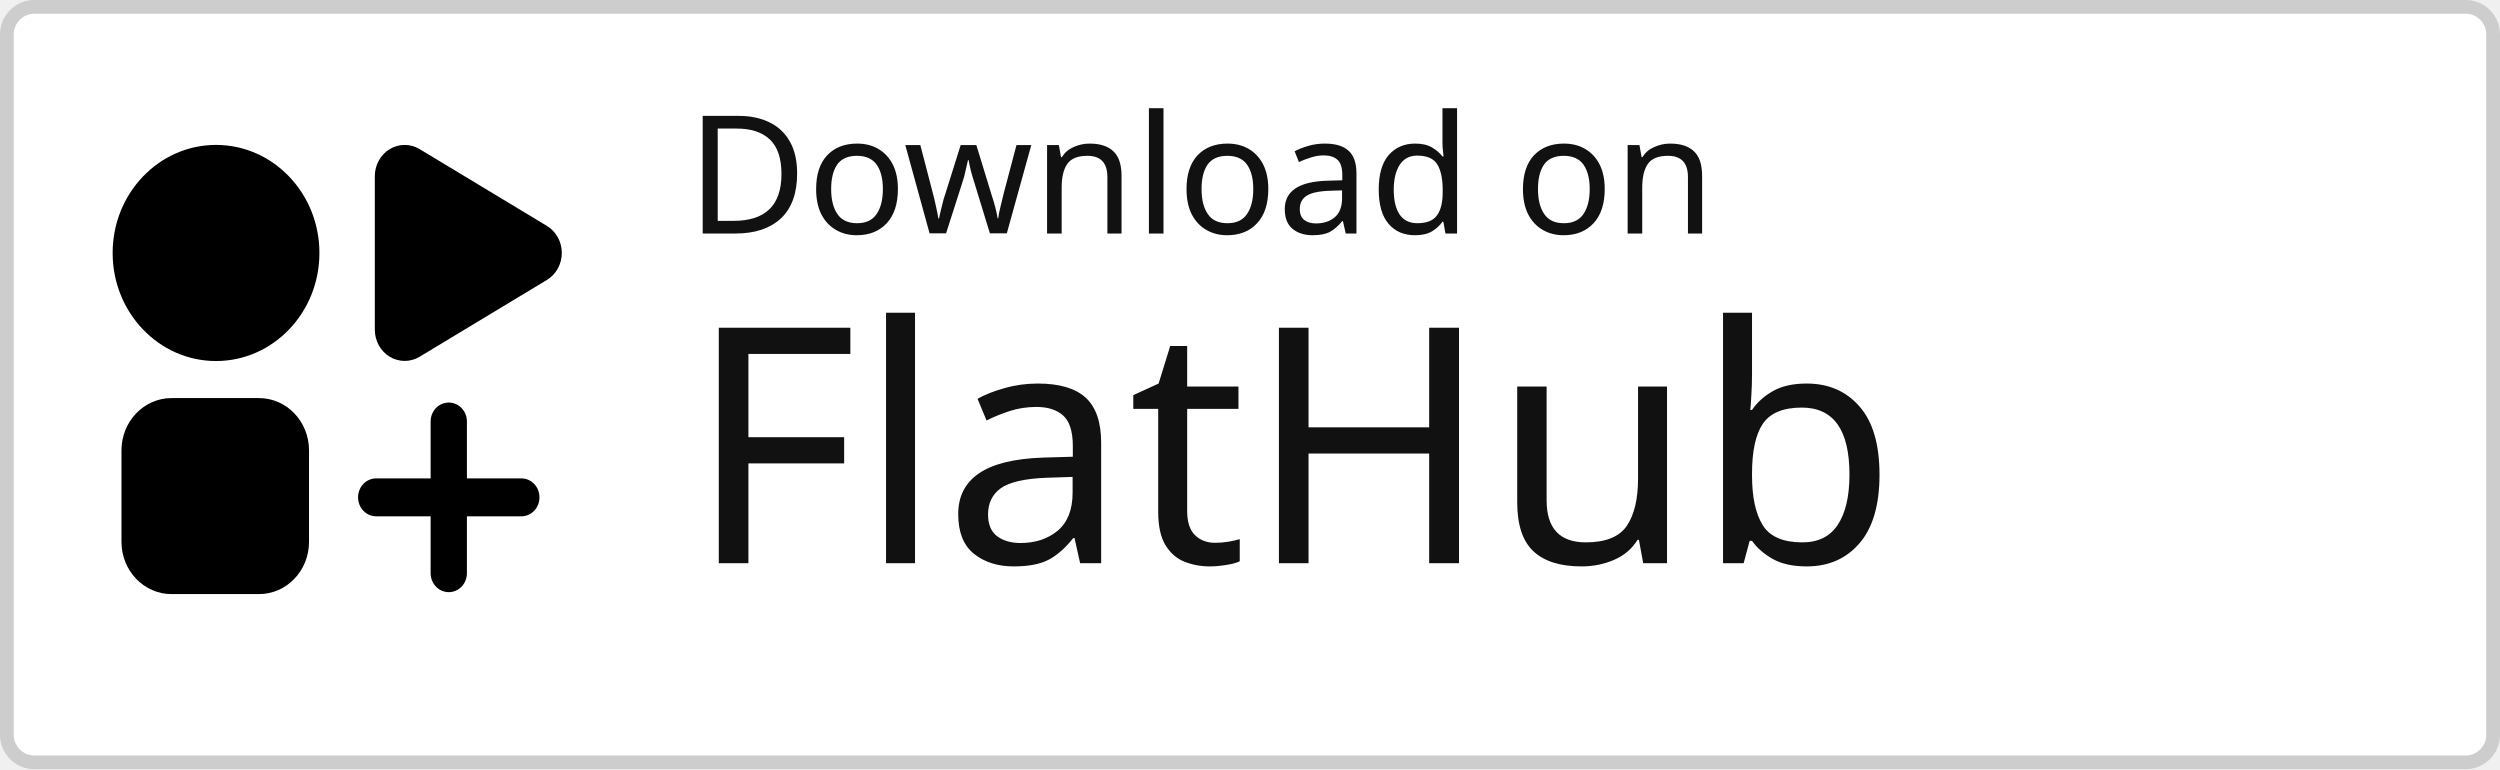
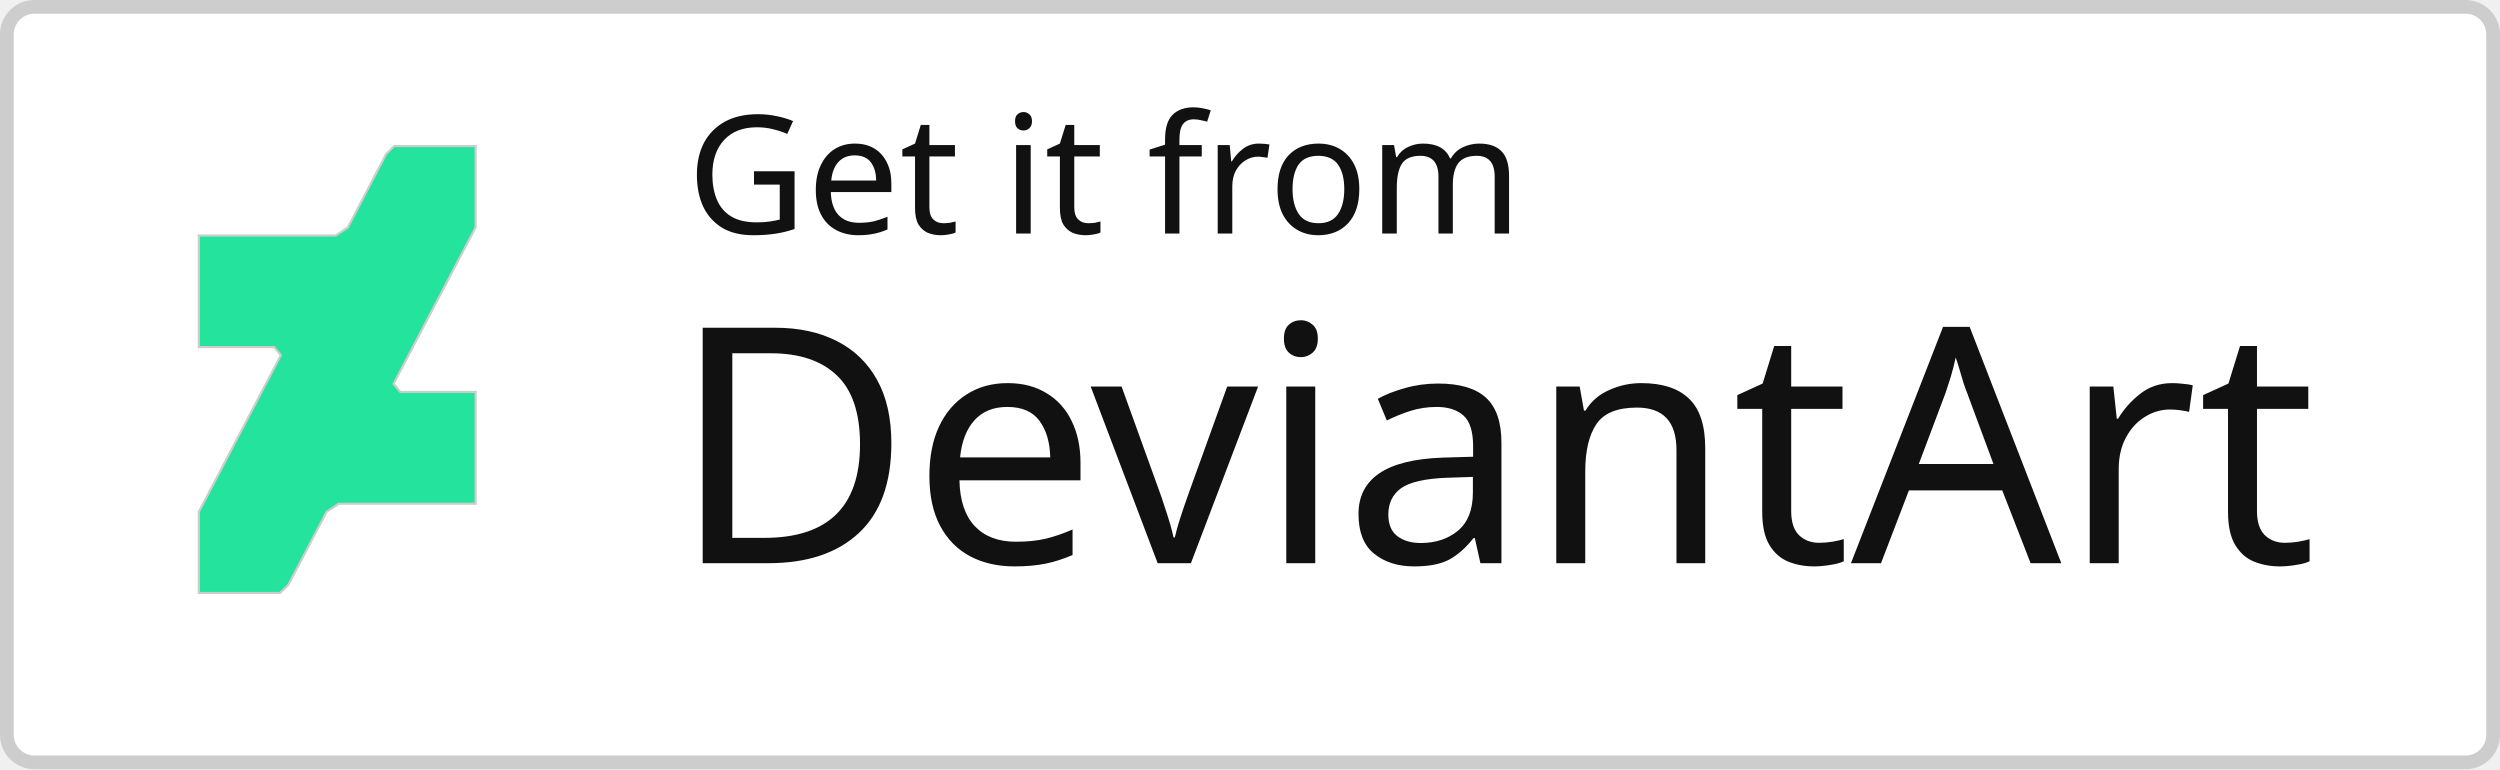
<svg xmlns="http://www.w3.org/2000/svg" version="1.1" id="Layer_1" x="0px" y="0px" viewBox="0 0 182 56" style="enable-background:new 0 0 182 56;" xml:space="preserve">
  <defs id="defs22">
    <mask id="mask-2" fill="#ffffff">
      <polygon id="use10" points="84.652,88.342 0,88.342 0,46.021 0,3.7 84.652,3.7 " />
    </mask>
  </defs>
  <style type="text/css" id="style2">
	.st0{fill-rule:evenodd;clip-rule:evenodd;fill:#FFFFFF;stroke:#CDCDCD;}
	.st1{fill:#82BEA0;}
	.st2{fill:#FA6441;}
	.st3{fill:#111111;}
	.st4{font-family:'Ubuntu';}
	.st5{font-size:12px;}
	.st6{font-size:24px;}
</style>
  <g id="g17">
    <g id="White-badge">
      <path id="Rectangle-path" class="st0" d="M2.5,0.5h177c1.1,0,2,0.9,2,2v51c0,1.1-0.9,2-2,2H2.5c-1.1,0-2-0.9-2-2v-51    C0.5,1.4,1.4,0.5,2.5,0.5z" />
-       <text transform="translate(50,17)" class="st3 st4 st5" id="text12">Download on</text>
-       <text transform="translate(50,41)" class="st3 st4 st6" id="text14">FlatHub</text>
-       <g style="fill:#000000;stroke-width:0.718" transform="matrix(0.8319113,0,0,0.8694266,-122.9425,-64.74148)" id="g437">
-         <circle style="fill:#000000;stroke-width:0.19" cx="166.688" cy="95.647" r="9.048" id="circle429" />
-         <rect style="fill:#000000;stroke-width:0.19" width="16.412" height="16.412" x="158.414" y="107.798" rx="4.377" ry="4.377" id="rect431" />
-         <path style="fill:#000000;stroke-width:0.179" d="M 69.514,58.833 H 57.486 a 2.444,2.444 60 0 1 -2.117,-3.666 l 0.89,-1.542 5.124,-8.875 a 2.444,2.444 0 0 1 4.234,0 l 0.89,1.542 5.124,8.875 a 2.444,2.444 120 0 1 -2.117,3.666 z" transform="matrix(0.9259024,0.53457,0.53457,-0.9259024,99.82665,110.6932)" id="path433" />
-         <path style="fill:#000000;stroke-width:1.899" d="m 194.992,116.11 c 0,0.88 -0.708,1.587 -1.588,1.587 h -12.7 c -0.88,0 -1.587,-0.708 -1.587,-1.587 0,-0.88 0.708,-1.588 1.587,-1.588 h 12.7 c 0.88,0 1.588,0.708 1.588,1.588 z m -7.938,-7.938 c 0.88,0 1.588,0.708 1.588,1.588 v 12.7 c 0,0.88 -0.708,1.587 -1.588,1.587 -0.88,0 -1.587,-0.708 -1.587,-1.587 v -12.7 c 0,-0.88 0.708,-1.588 1.587,-1.588 z" id="path435" />
-       </g>
+       <text transform="translate(50,17)" class="st3 st4 st5" id="text12">Get it from</text>
+       <text class="st3 st4 st6" id="text14" x="48.827" y="41">DeviantArt</text>
+       <polygon id="polygon8" class="st0" points="85.6,3.7 68.1,37.2 62.6,40.9 0,40.9 0,91.9 34.4,91.9 37.5,95.6 0,167.2 0,204.3 0,204.3 37.1,204.3 40.9,200.6 58.4,167.2 63.9,163.5 126.5,163.5 126.5,112.4 92.1,112.4 89,108.7 126.5,37.2 126.5,0 126.4,0 89.3,0 " style="fill:#24e39d" transform="matrix(0.1592791,0,0,0.1592791,14.4756,10.62964)" />
    </g>
  </g>
</svg>
